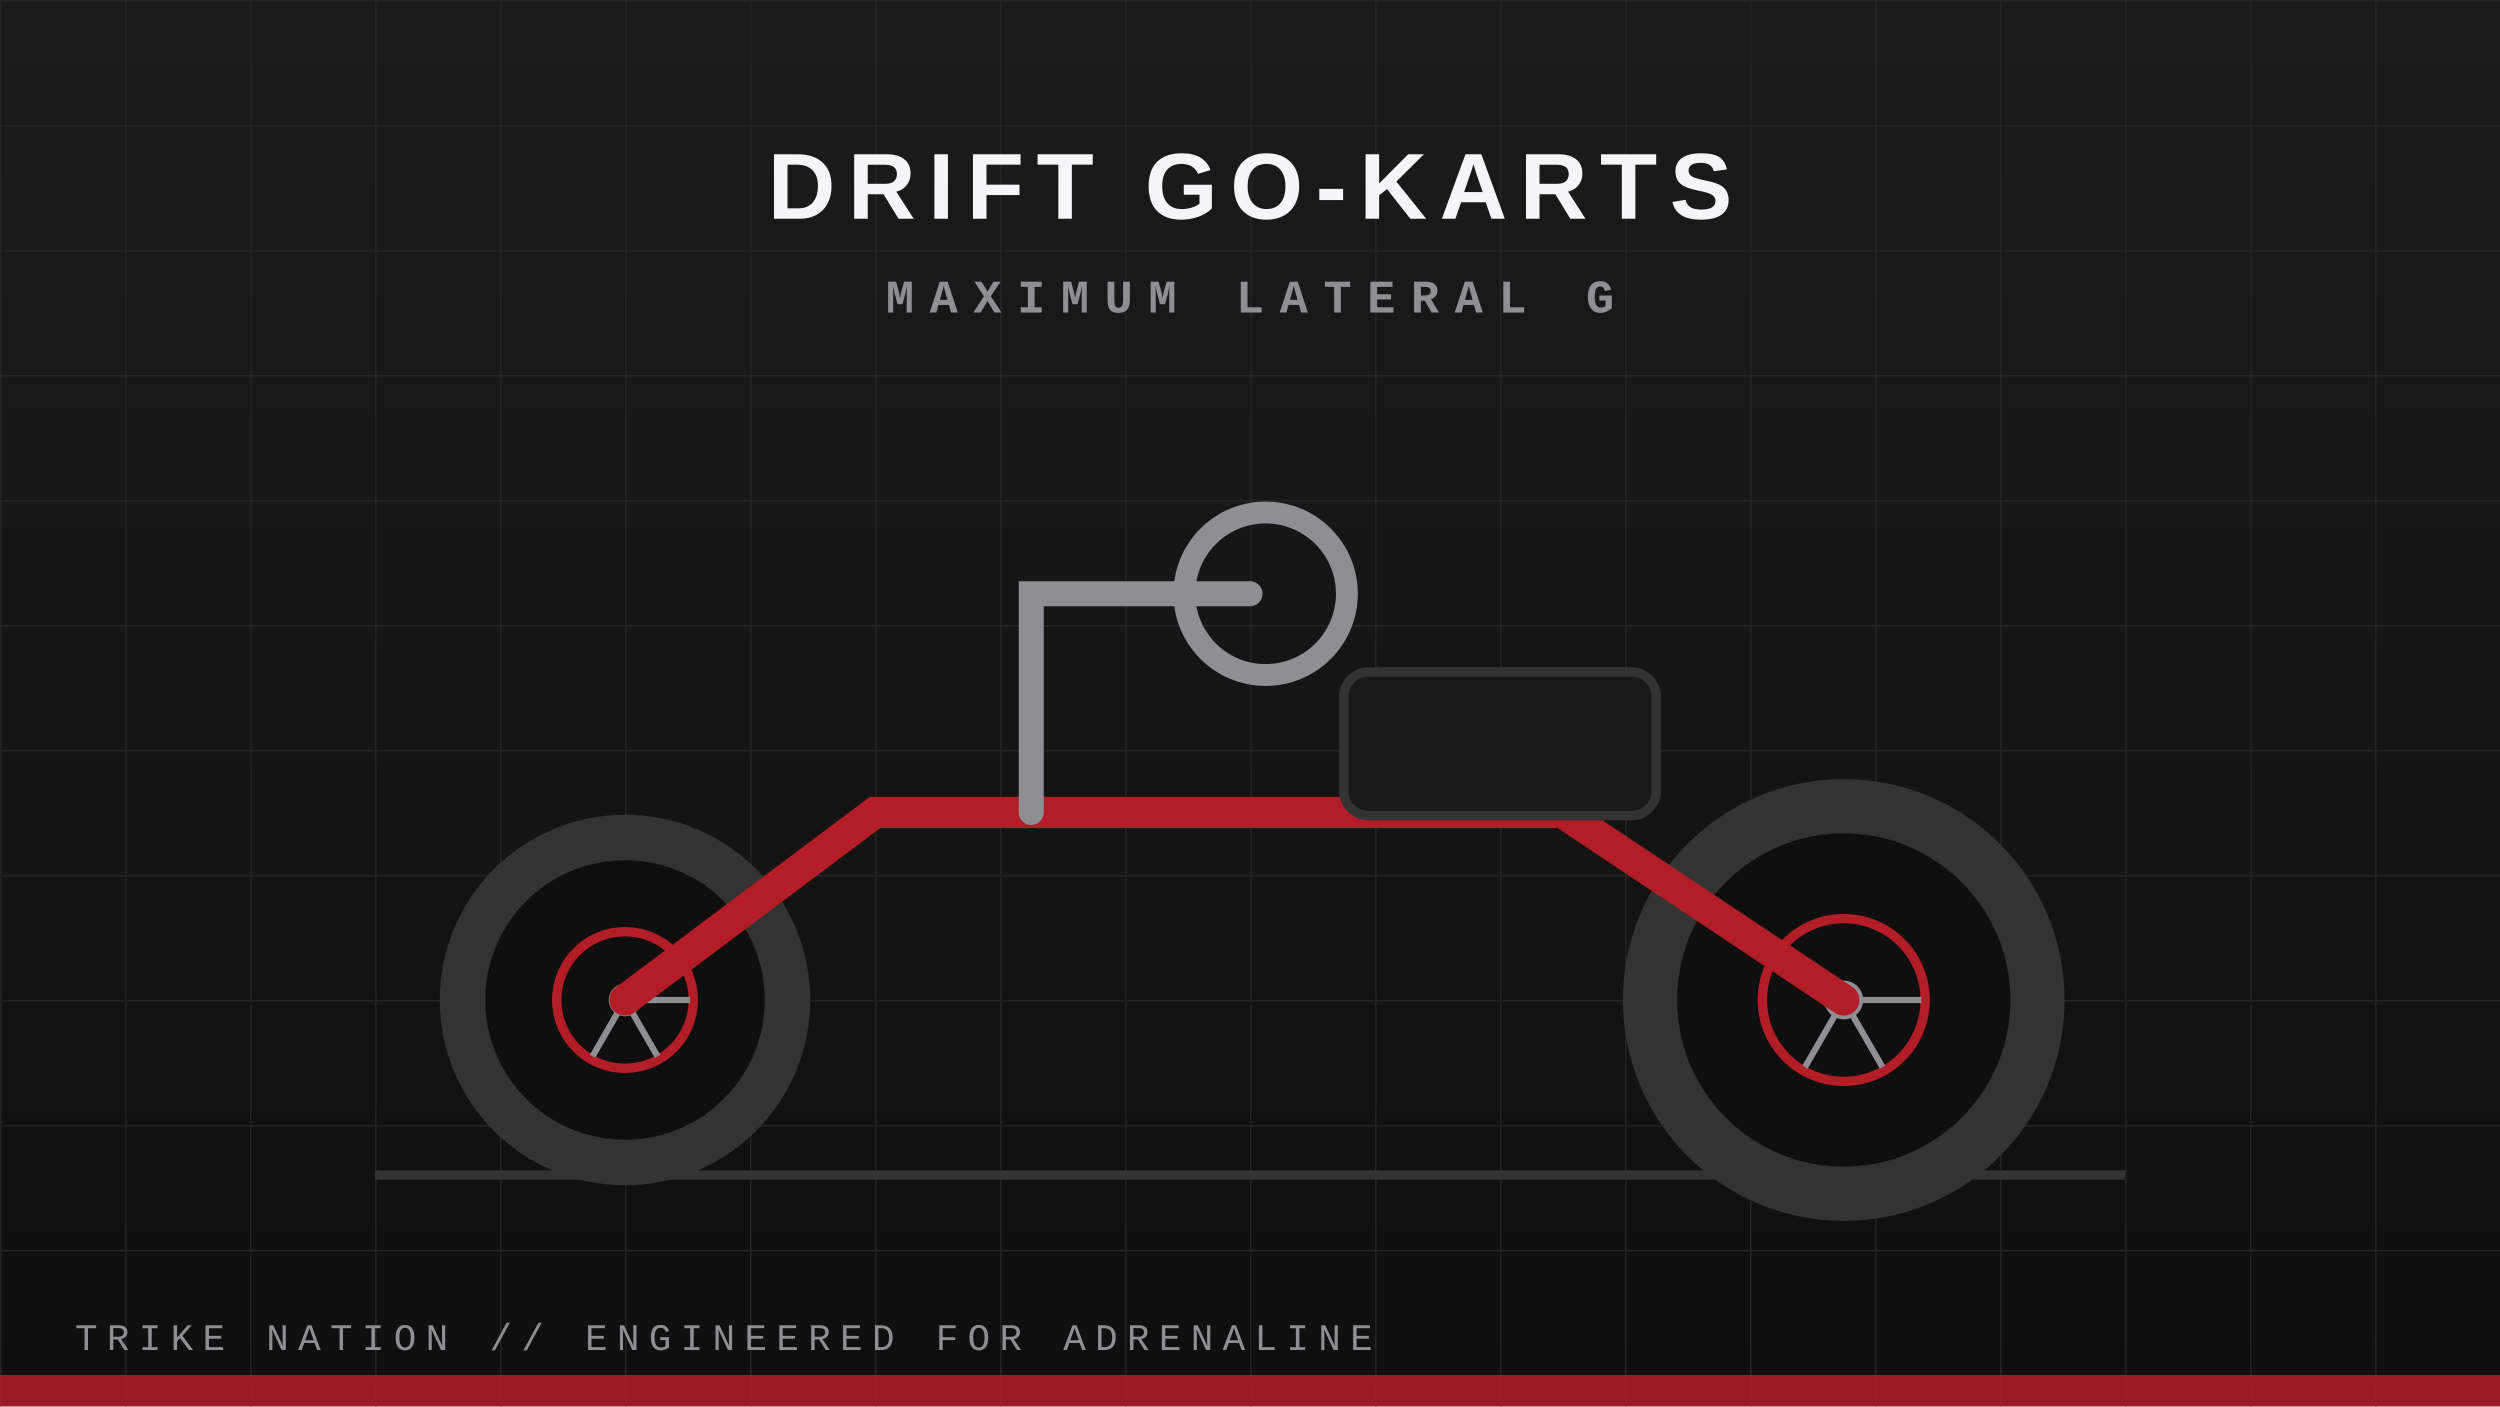
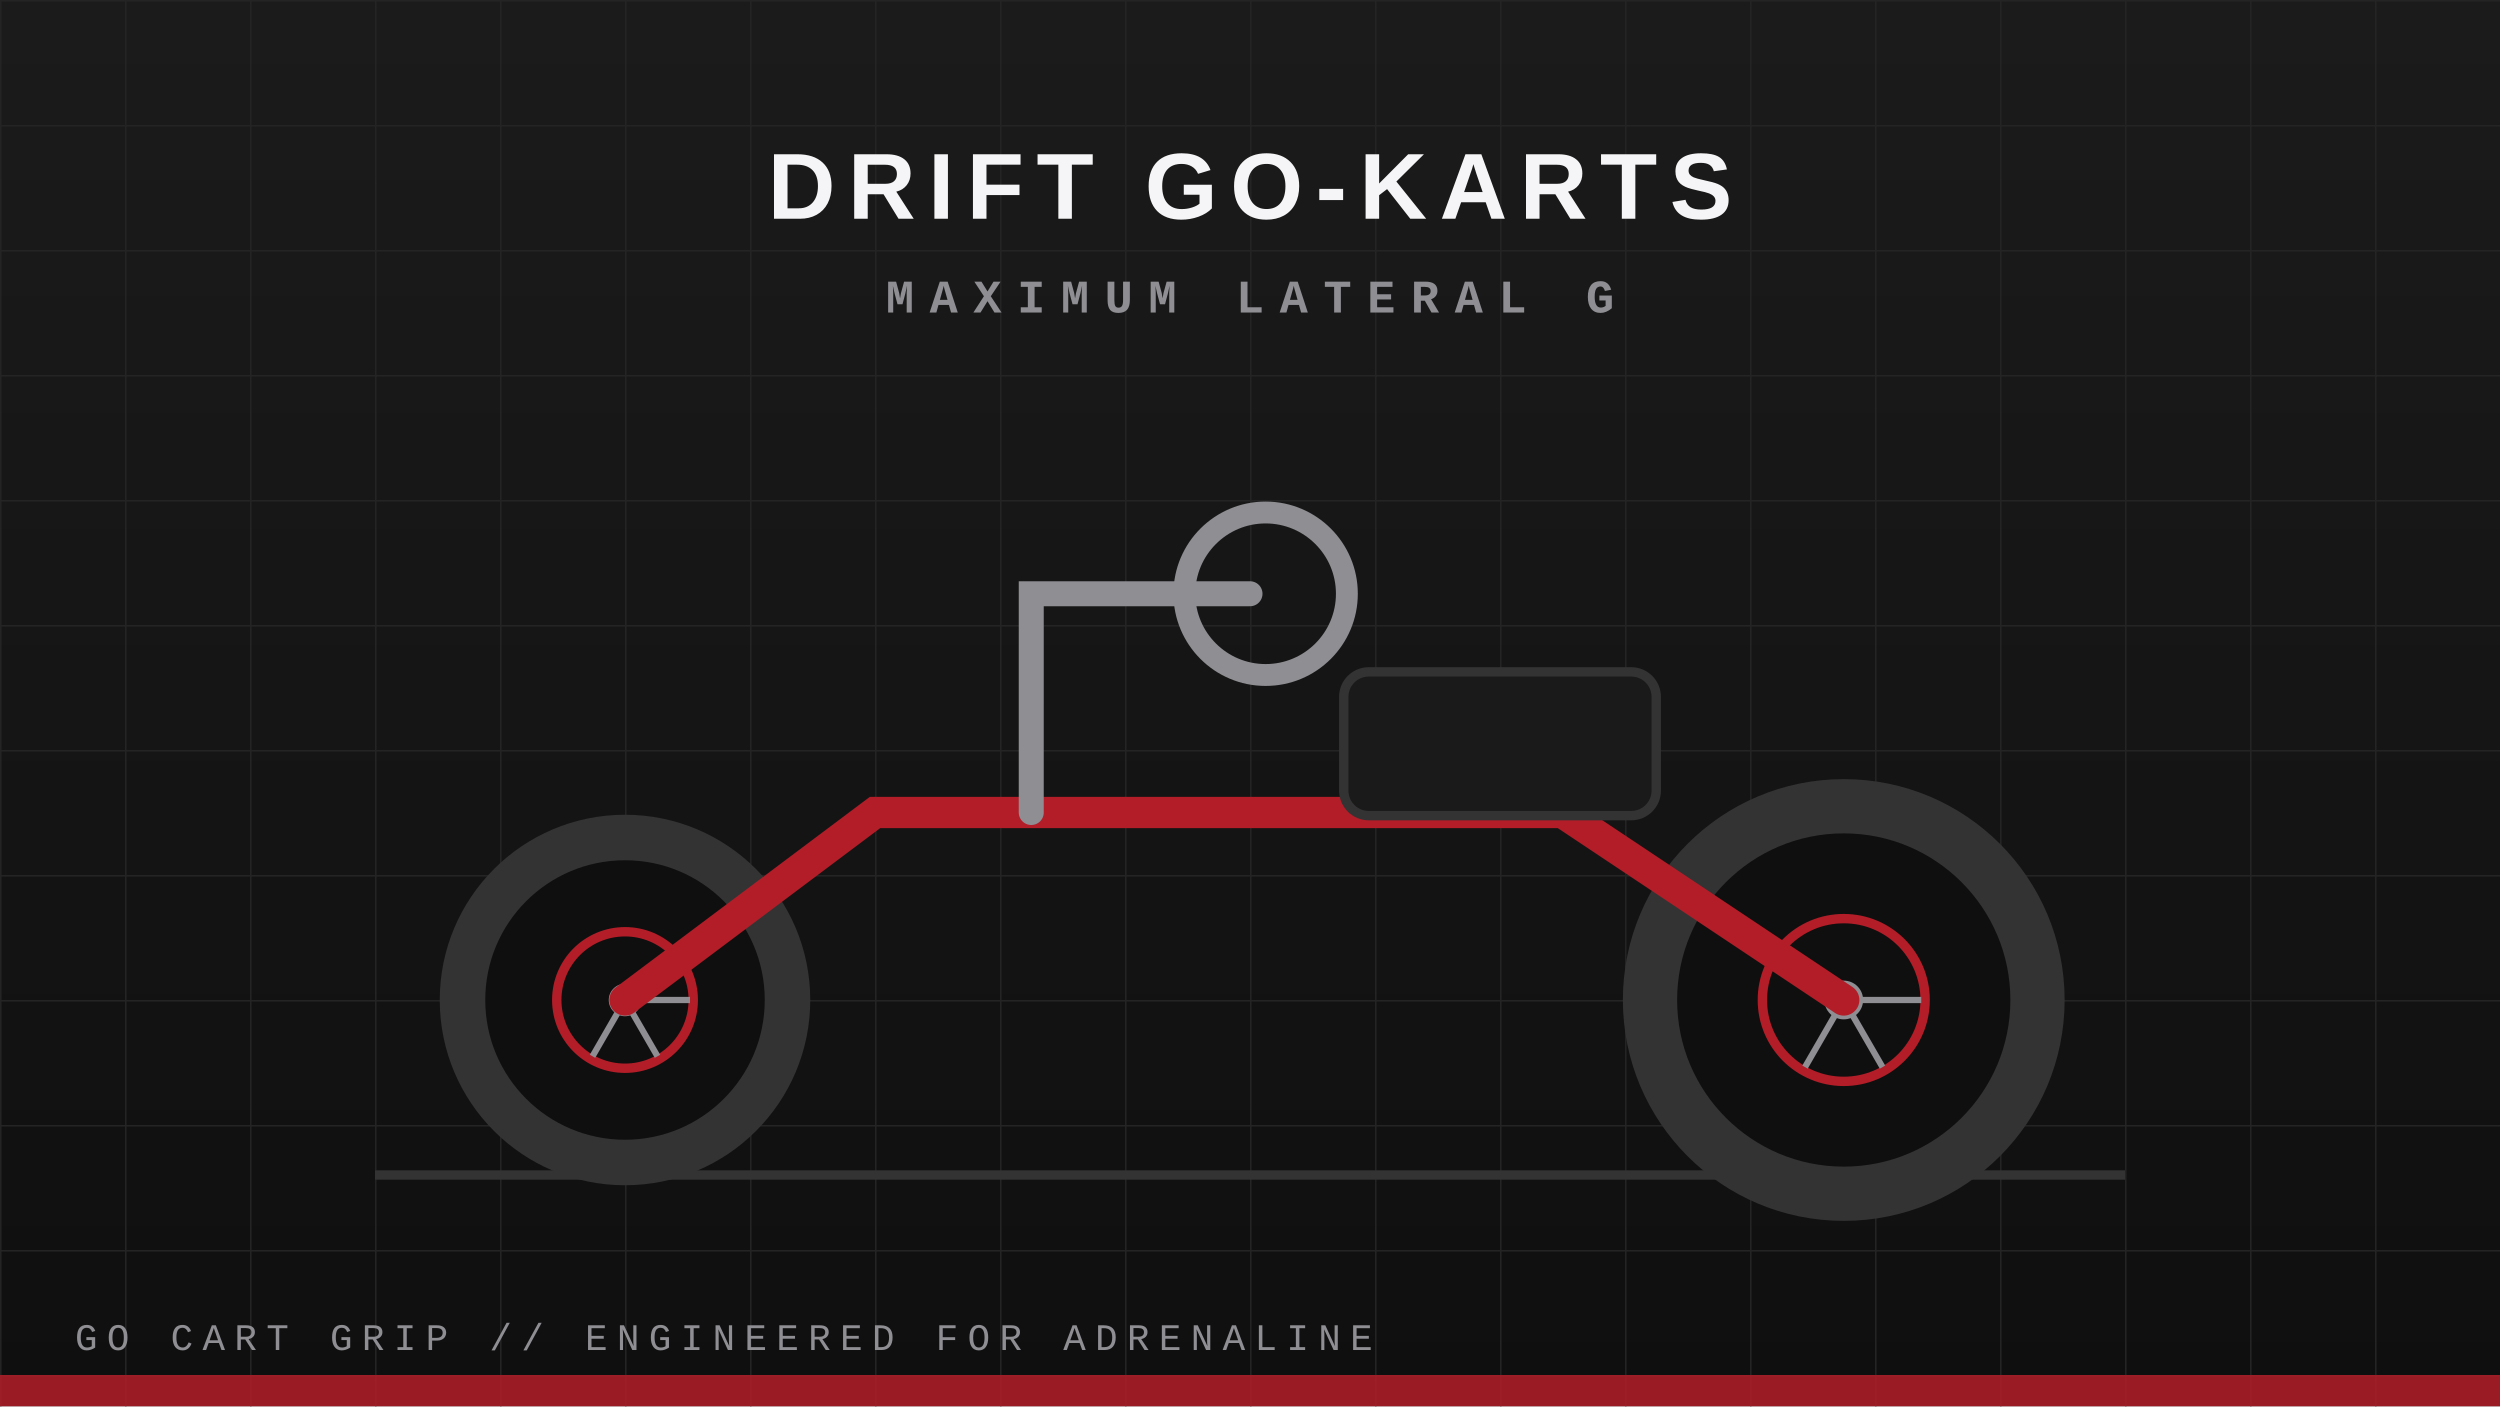
<svg xmlns="http://www.w3.org/2000/svg" width="800" height="450" viewBox="0 0 800 450">
  <defs>
    <linearGradient id="bg" x1="0" y1="0" x2="0" y2="1">
      <stop offset="0" stop-color="#1c1b1b" />
      <stop offset="1" stop-color="#0f0f0f" />
    </linearGradient>
    <pattern id="grid" width="40" height="40" patternUnits="userSpaceOnUse">
      <path d="M40 0 H0 V40" fill="none" stroke="#242424" stroke-width="1" />
    </pattern>
  </defs>
  <rect width="800" height="450" fill="url(#bg)" />
  <rect width="800" height="450" fill="url(#grid)" />
  <rect x="0" y="440" width="800" height="10" fill="#b31d28" opacity="0.85" />
  <line x1="120" y1="376" x2="680" y2="376" stroke="#333333" stroke-width="3" />
  <circle cx="200" cy="320" r="52" fill="#0f0f0f" stroke="#333333" stroke-width="14.56" />
  <circle cx="200" cy="320" r="21.84" fill="none" stroke="#b31d28" stroke-width="3" />
  <circle cx="200" cy="320" r="5.2" fill="#8e8e93" />
  <line x1="200" y1="320" x2="220.8" y2="320" stroke="#8e8e93" stroke-width="2" />
  <line x1="200" y1="320" x2="210.4" y2="338.013" stroke="#8e8e93" stroke-width="2" />
  <line x1="200" y1="320" x2="189.6" y2="338.013" stroke="#8e8e93" stroke-width="2" />
  <circle cx="590" cy="320" r="62" fill="#0f0f0f" stroke="#333333" stroke-width="17.36" />
  <circle cx="590" cy="320" r="26.04" fill="none" stroke="#b31d28" stroke-width="3" />
  <circle cx="590" cy="320" r="6.2" fill="#8e8e93" />
  <line x1="590" y1="320" x2="614.8" y2="320" stroke="#8e8e93" stroke-width="2" />
  <line x1="590" y1="320" x2="602.4" y2="341.477" stroke="#8e8e93" stroke-width="2" />
  <line x1="590" y1="320" x2="577.6" y2="341.477" stroke="#8e8e93" stroke-width="2" />
  <path d="M200 320 L280 260 L500 260 L590 320" fill="none" stroke="#b31d28" stroke-width="10" stroke-linecap="round" />
  <path d="M330 260 L330 190 L400 190" fill="none" stroke="#8e8e93" stroke-width="8" stroke-linecap="round" />
  <circle cx="405" cy="190" r="26" fill="none" stroke="#8e8e93" stroke-width="7" />
  <rect x="430" y="215" width="100" height="46" rx="8" fill="#1a1a1a" stroke="#333333" stroke-width="3" />
  <text x="400" y="70" text-anchor="middle" font-family="'Arial Black', Arial, sans-serif" font-weight="900" font-size="30" letter-spacing="4" fill="#f5f5f7">DRIFT GO-KARTS</text>
  <text x="400" y="100" text-anchor="middle" font-family="'Courier New', monospace" font-weight="700" font-size="15" letter-spacing="5" fill="#8e8e93">MAXIMUM LATERAL G</text>
-   <text x="24" y="432" font-family="'Courier New', monospace" font-size="12" letter-spacing="3" fill="#8e8e93">TRIKE NATION // ENGINEERED FOR ADRENALINE</text>
+   <text x="24" y="432" font-family="'Courier New', monospace" font-size="12" letter-spacing="3" fill="#8e8e93">GO CART GRIP // ENGINEERED FOR ADRENALINE</text>
</svg>
